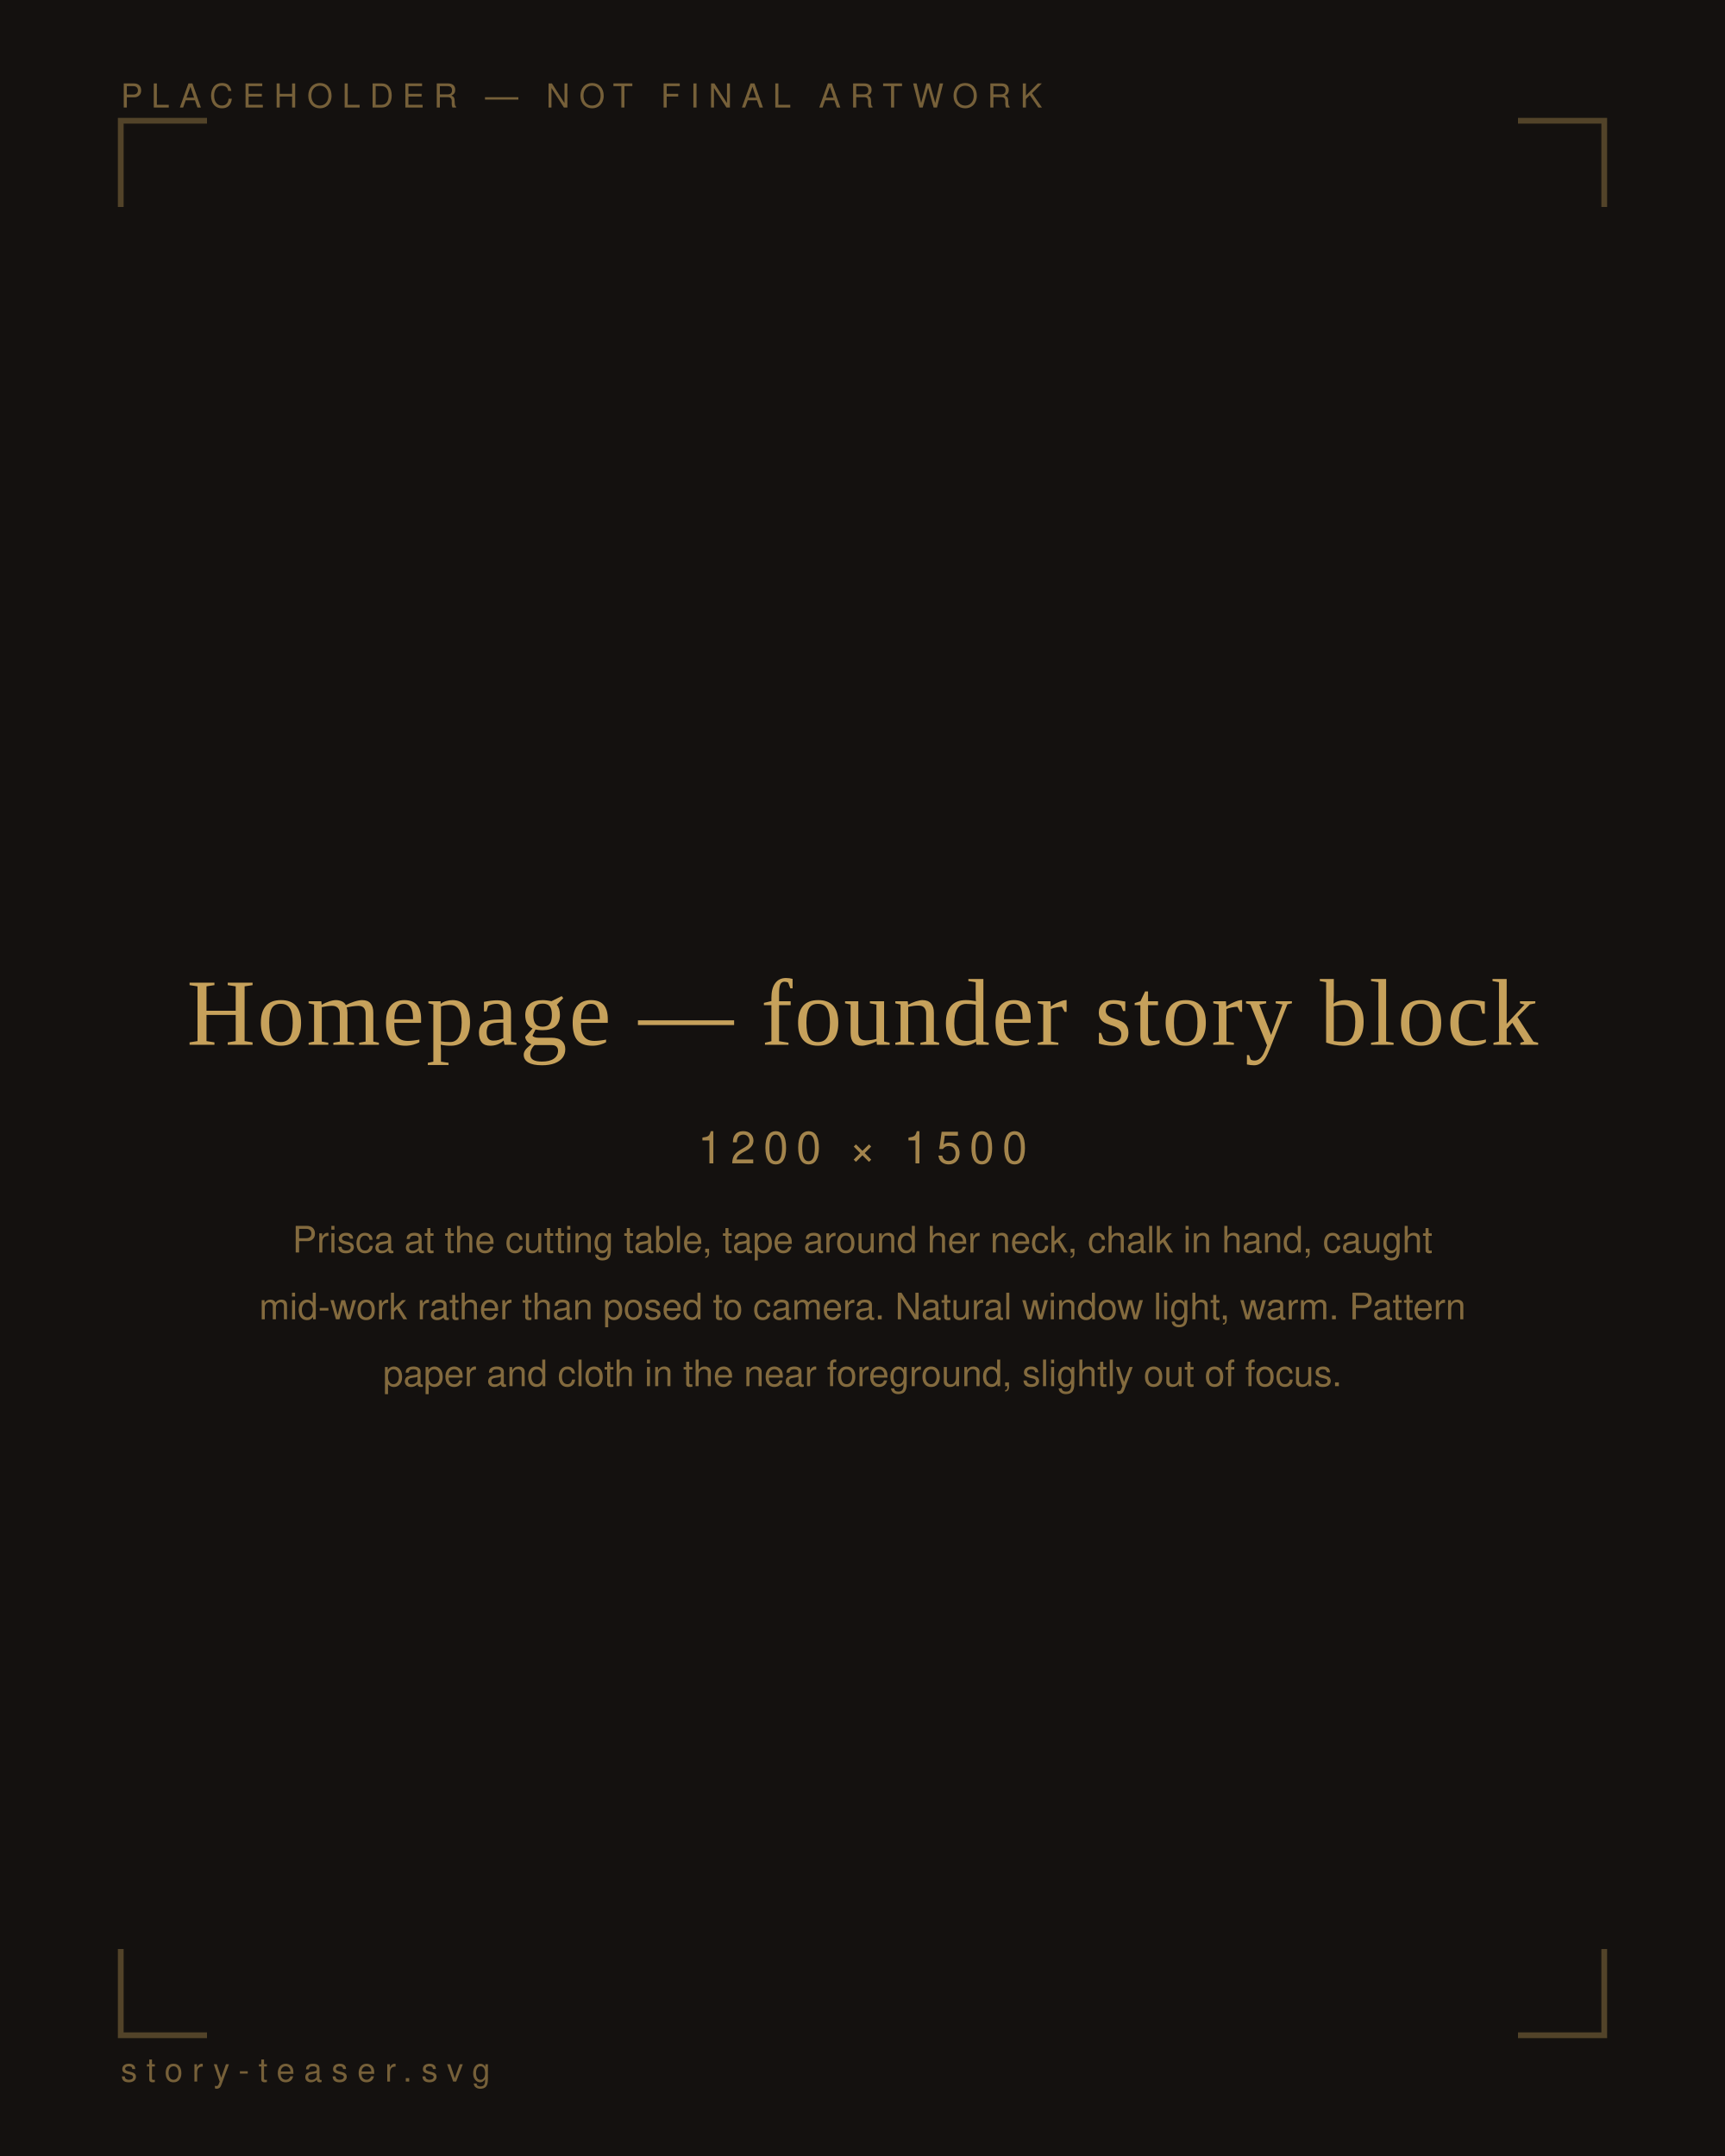
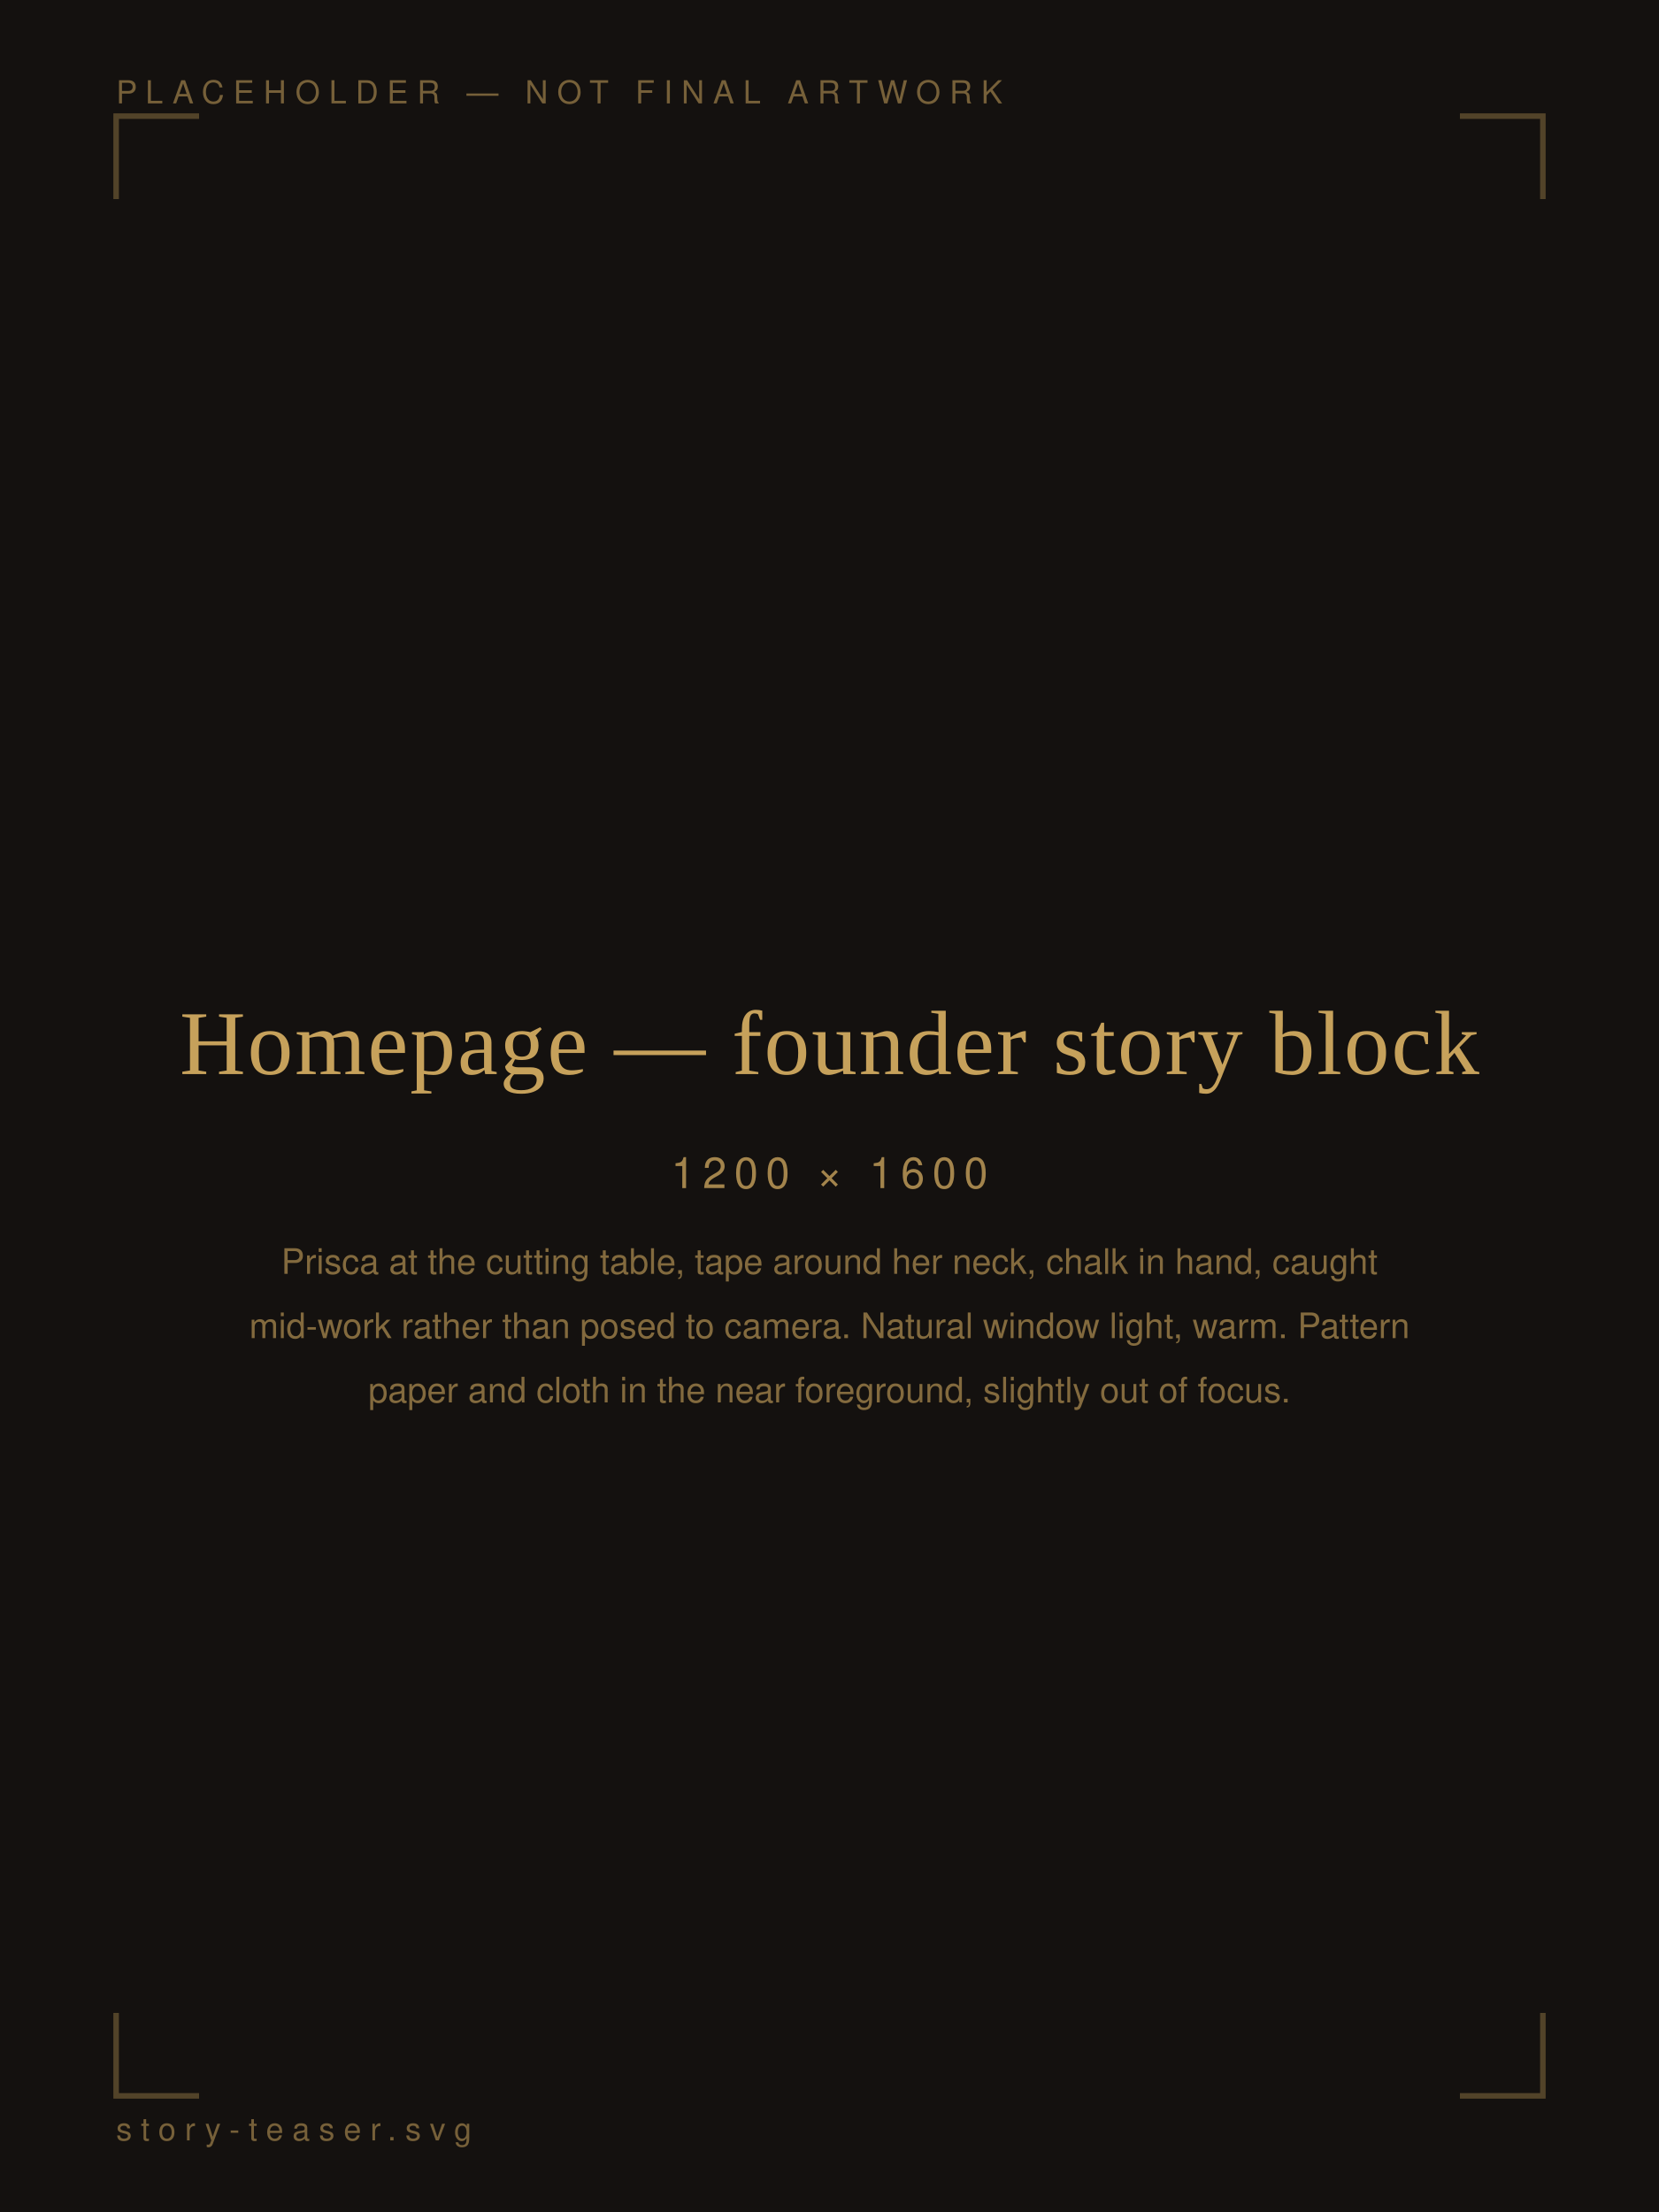
- <svg xmlns="http://www.w3.org/2000/svg" width="1200" height="1500" viewBox="0 0 1200 1500" role="img" aria-label="Placeholder for Homepage — founder story block">
-   <rect width="1200" height="1500" fill="#14110F" />
+ <svg xmlns="http://www.w3.org/2000/svg" width="1200" height="1600" viewBox="0 0 1200 1600" role="img" aria-label="Placeholder for Homepage — founder story block">
+   <rect width="1200" height="1600" fill="#14110F" />
  <g stroke="#C6A15B" stroke-opacity="0.35" stroke-width="4" fill="none">
    <path d="M84 144V84h60" />
    <path d="M1056 84h60v60" />
-     <path d="M1116 1356v60h-60" />
-     <path d="M144 1416h-60v-60" />
+     <path d="M1116 1456v60h-60" />
+     <path d="M144 1516h-60v-60" />
  </g>
  <g font-family="Georgia, 'Times New Roman', serif" fill="#C6A15B" text-anchor="middle">
-     <text x="600" y="726.9" font-size="66" letter-spacing="1.32">Homepage — founder story block</text>
+     <text x="600" y="776.9" font-size="66" letter-spacing="1.32">Homepage — founder story block</text>
  </g>
  <g font-family="Helvetica, Arial, sans-serif" fill="#C6A15B" fill-opacity="0.8" text-anchor="middle">
-     <text x="600" y="809.4" font-size="31" letter-spacing="5.58">1200 × 1500</text>
-     <text x="600" y="871.4" font-size="25.42" fill-opacity="0.62">Prisca at the cutting table, tape around her neck, chalk in hand, caught</text>
-     <text x="600" y="917.9" font-size="25.42" fill-opacity="0.62">mid-work rather than posed to camera. Natural window light, warm. Pattern</text>
-     <text x="600" y="964.4" font-size="25.42" fill-opacity="0.62">paper and cloth in the near foreground, slightly out of focus.</text>
+     <text x="600" y="859.4" font-size="31" letter-spacing="5.58">1200 × 1600</text>
+     <text x="600" y="921.4" font-size="25.42" fill-opacity="0.62">Prisca at the cutting table, tape around her neck, chalk in hand, caught</text>
+     <text x="600" y="967.9" font-size="25.42" fill-opacity="0.62">mid-work rather than posed to camera. Natural window light, warm. Pattern</text>
+     <text x="600" y="1014.4" font-size="25.42" fill-opacity="0.62">paper and cloth in the near foreground, slightly out of focus.</text>
  </g>
  <g font-family="Helvetica, Arial, sans-serif" fill="#C6A15B" fill-opacity="0.55" font-size="23" letter-spacing="6.44">
    <text x="84" y="74.8">PLACEHOLDER — NOT FINAL ARTWORK</text>
-     <text x="84" y="1448.2">story-teaser.svg</text>
+     <text x="84" y="1548.2">story-teaser.svg</text>
  </g>
</svg>
